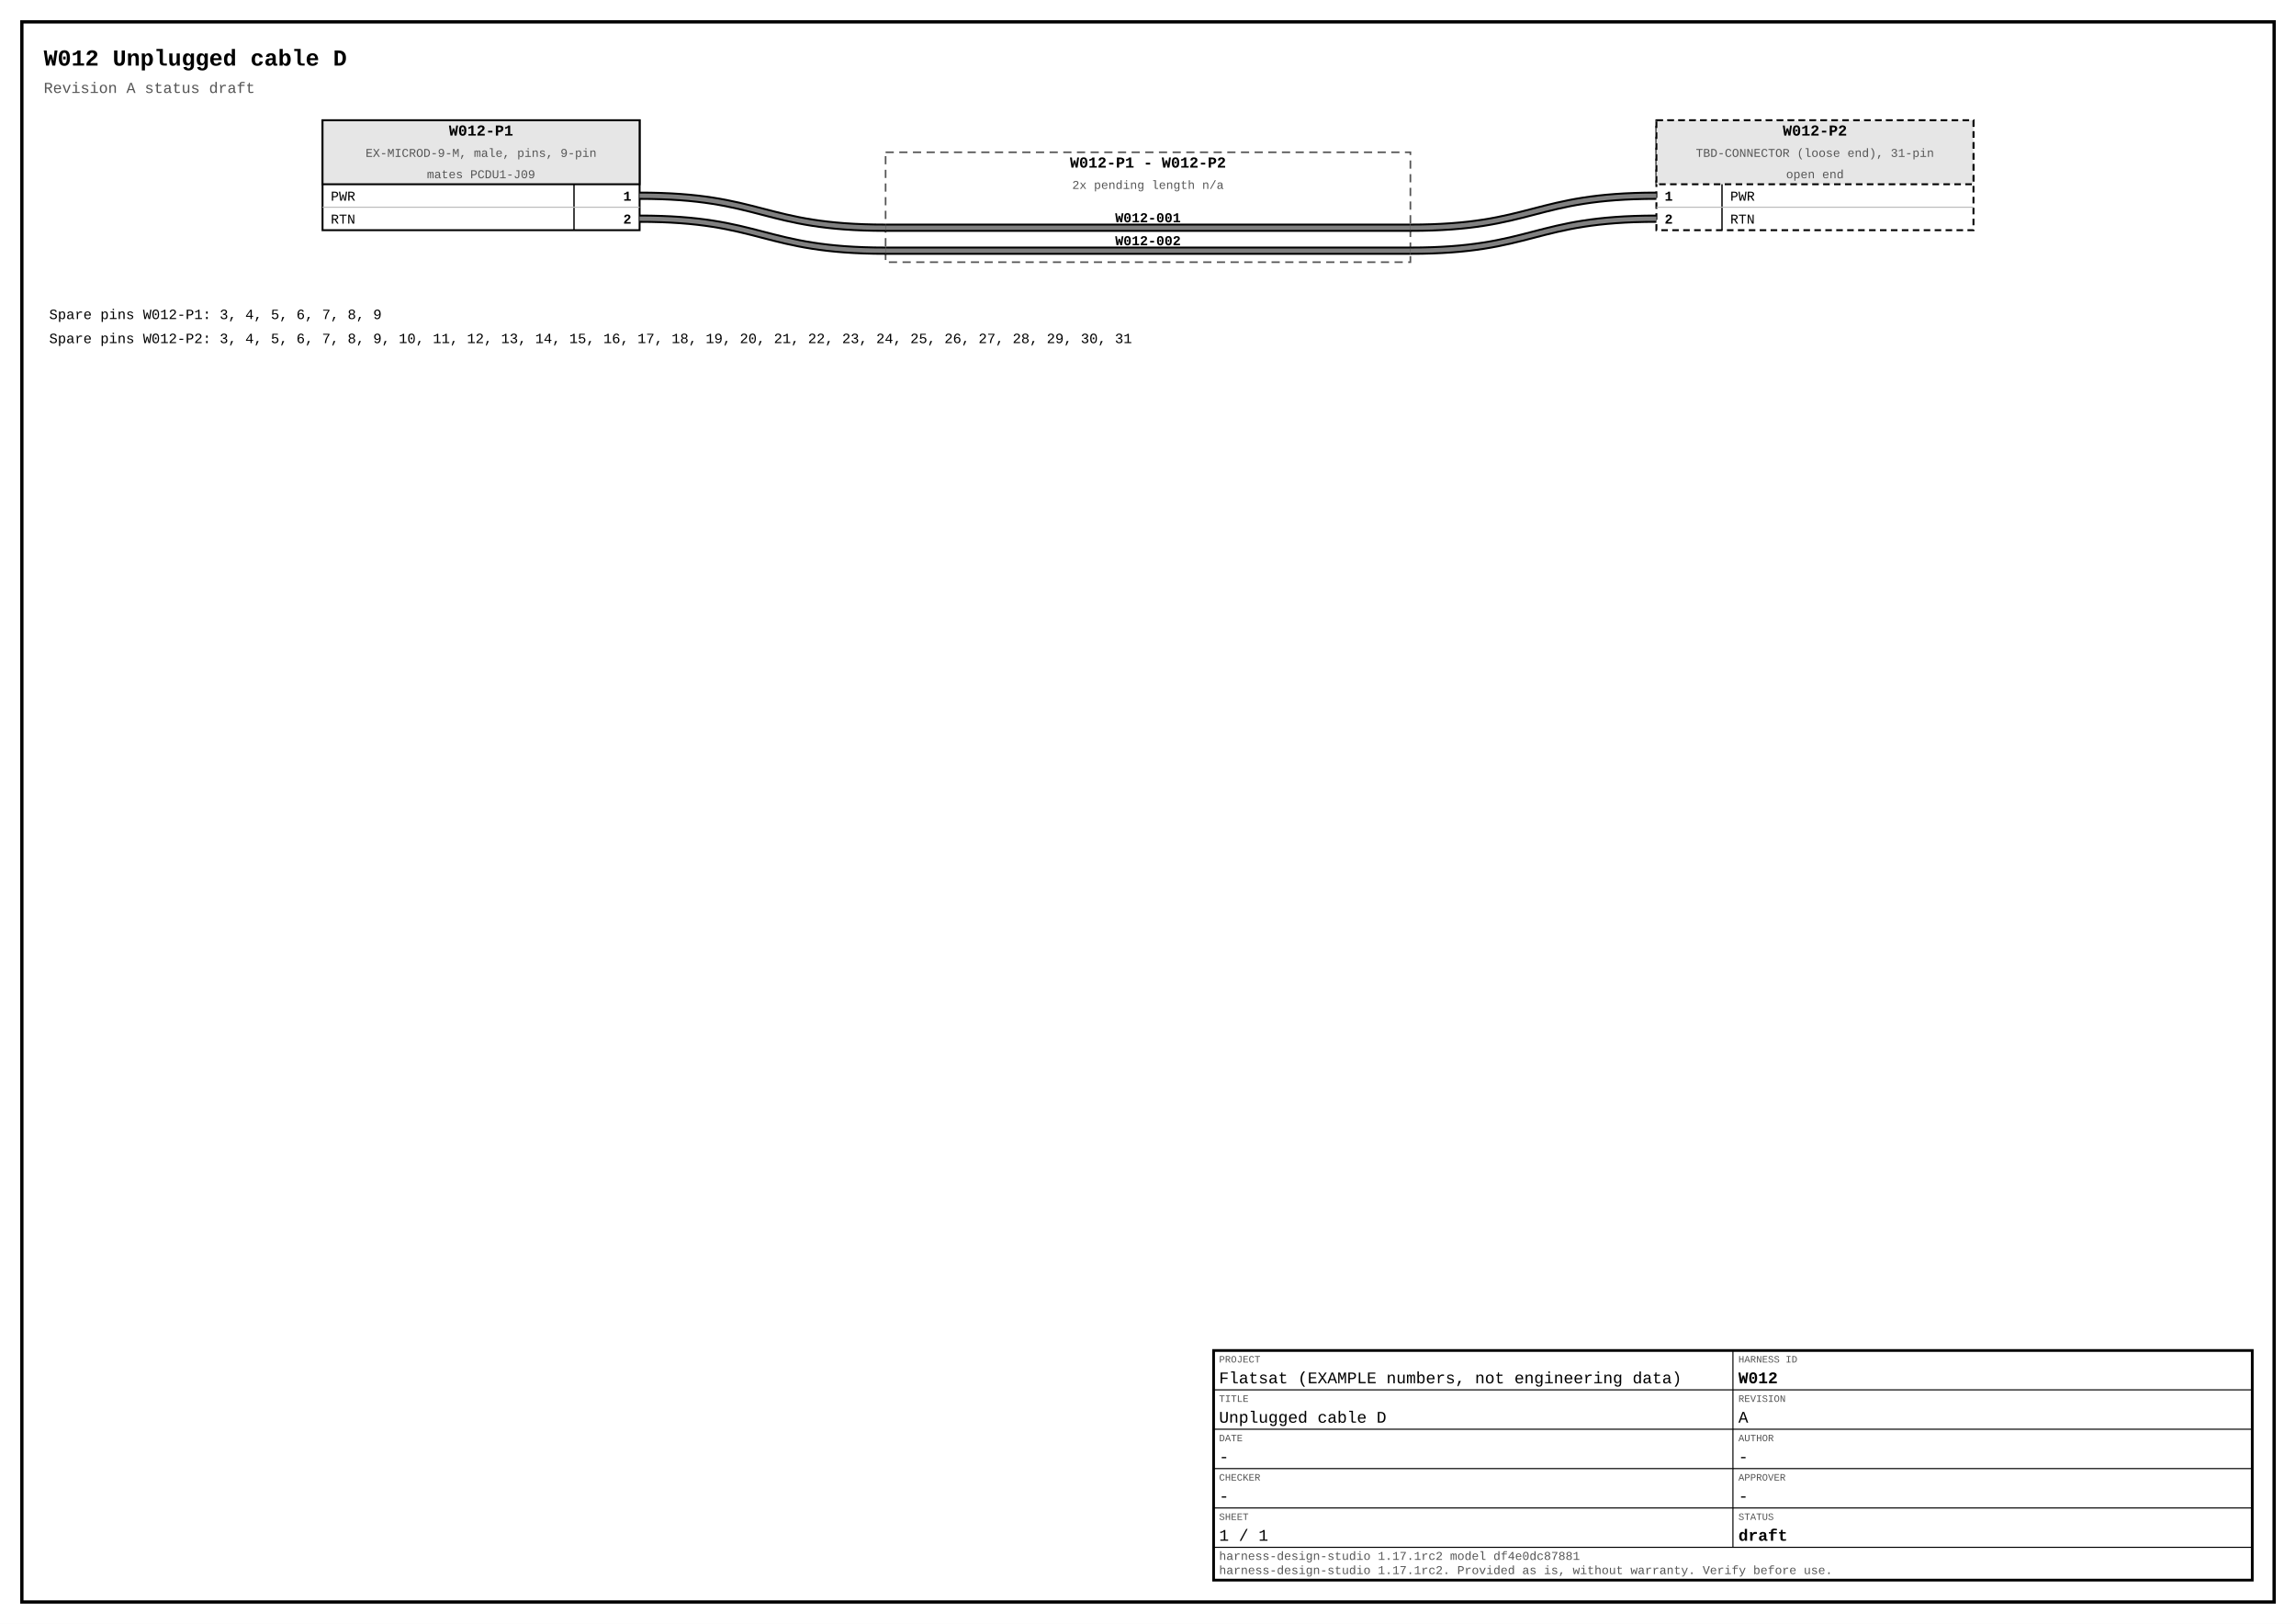
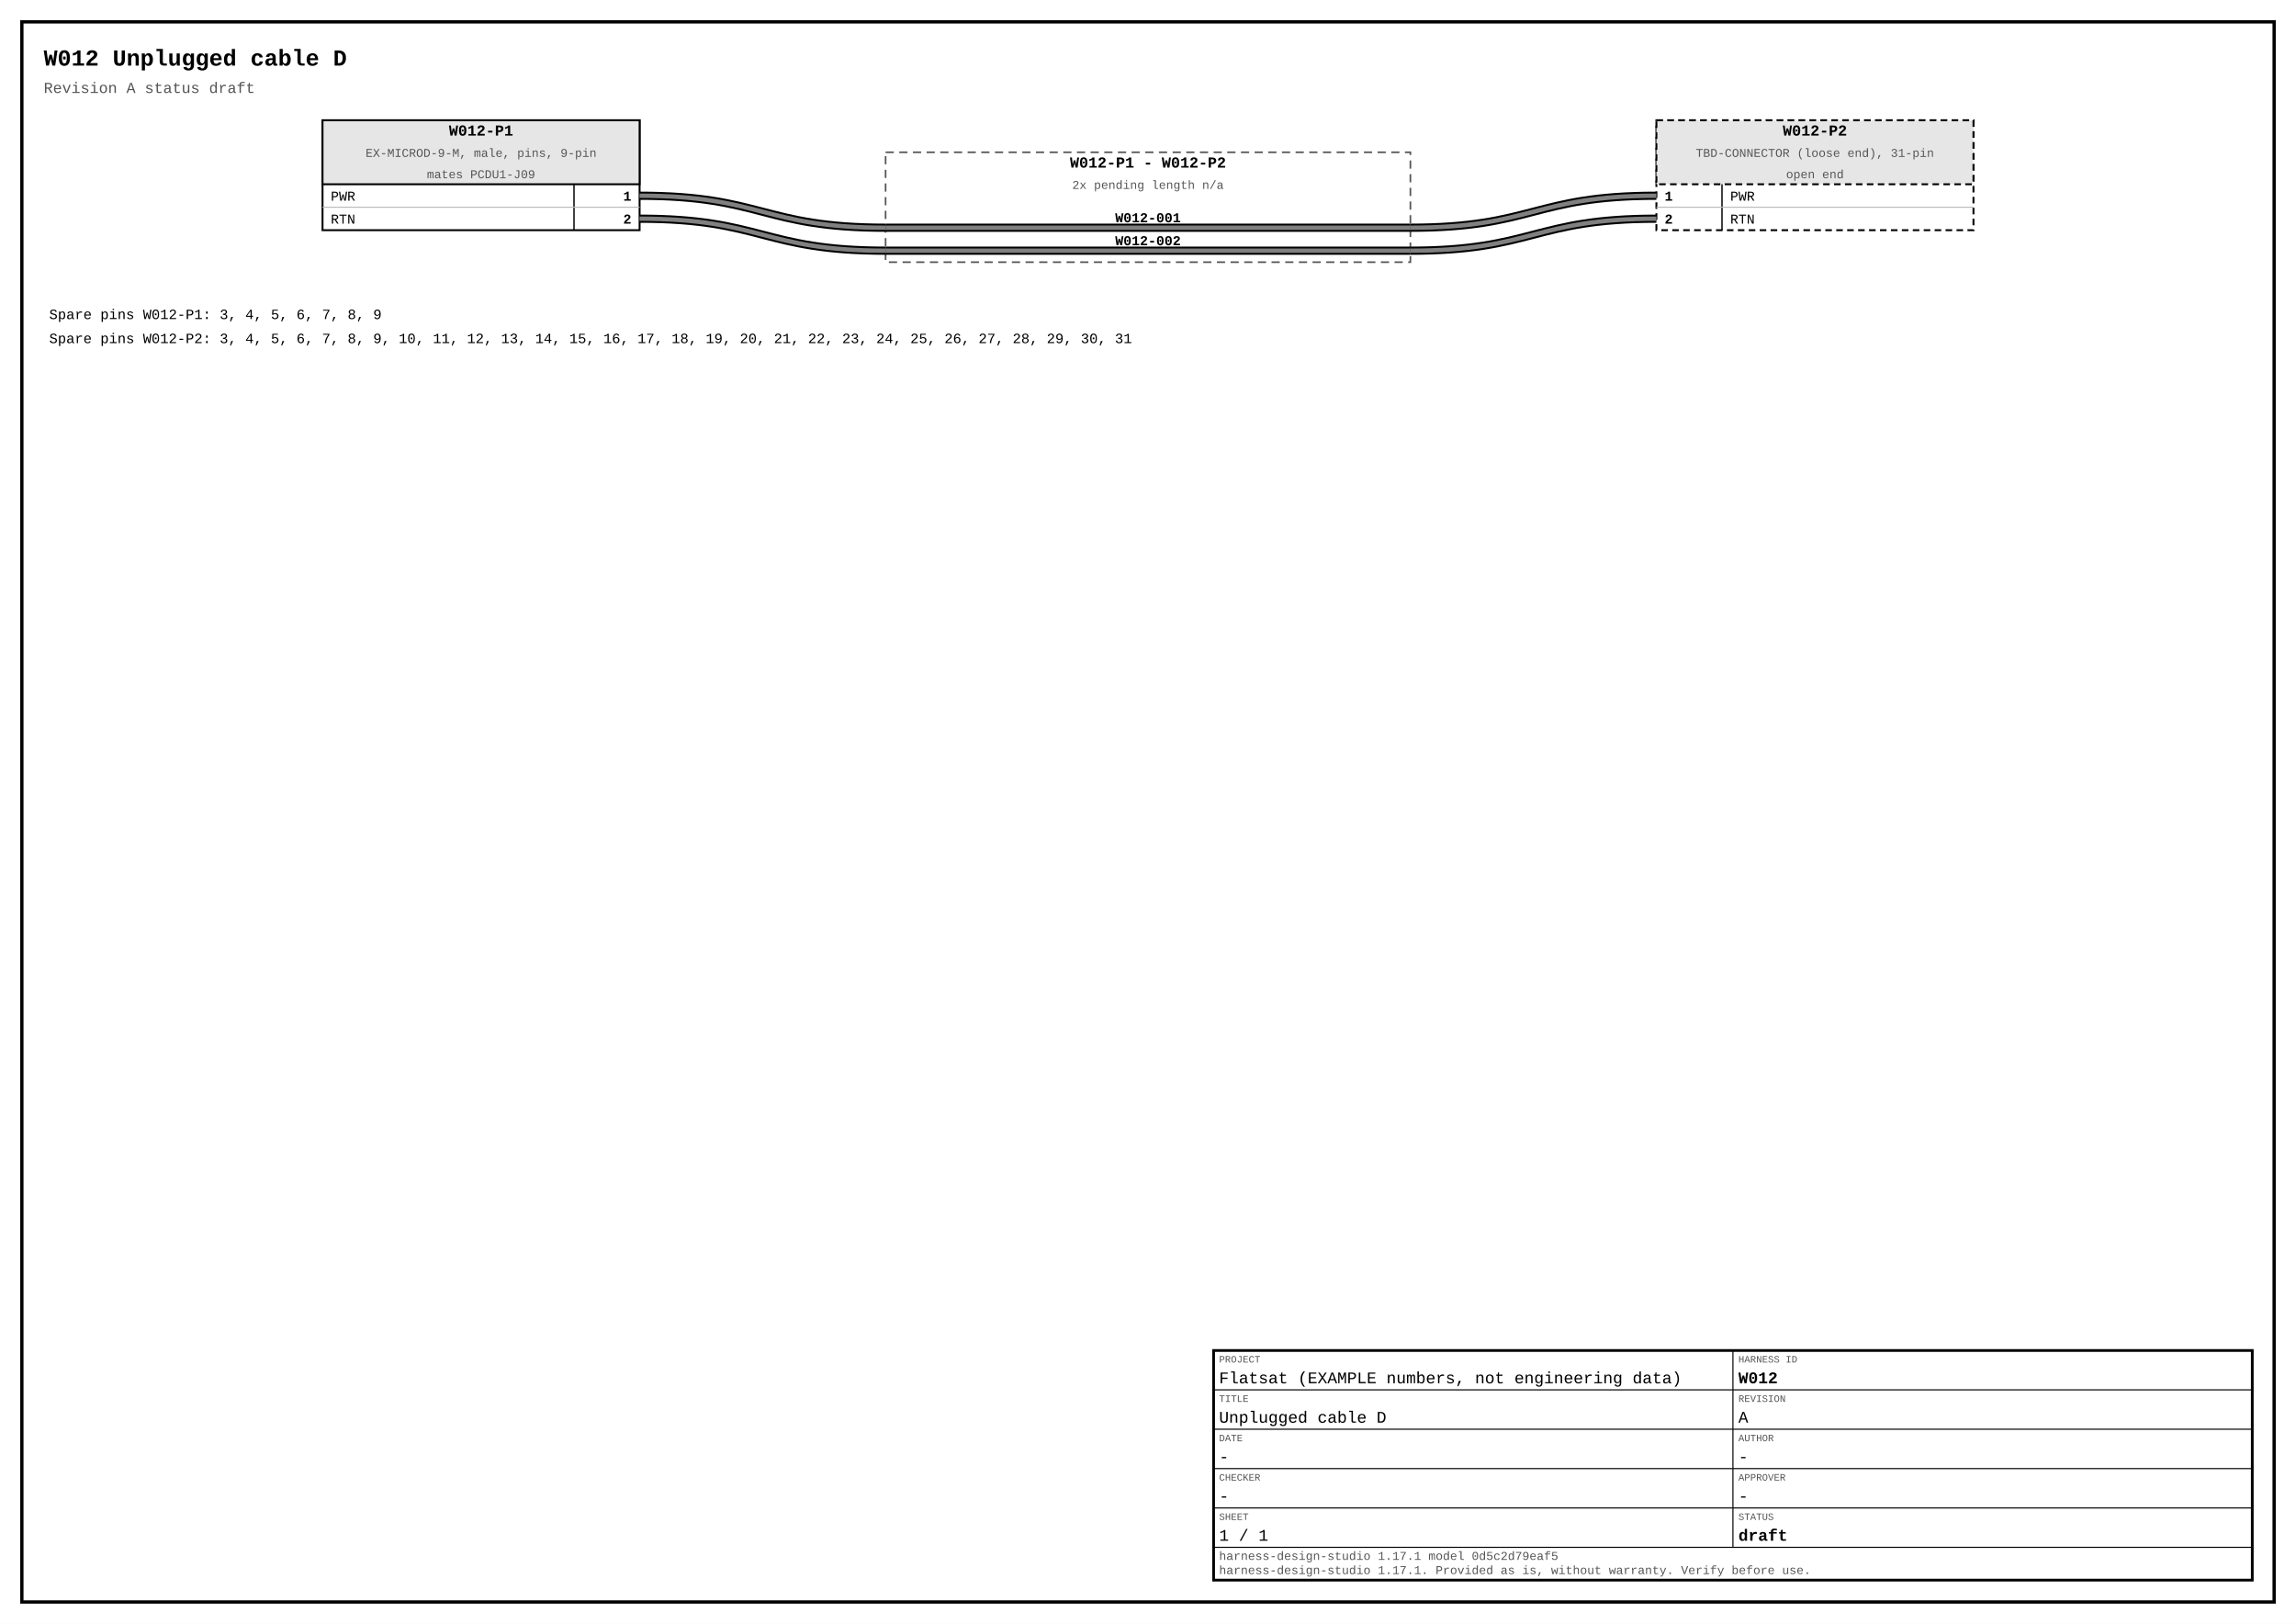
<svg xmlns="http://www.w3.org/2000/svg" width="420mm" height="297mm" viewBox="0 0 420 297" font-family="Courier New, Courier, monospace">
  <rect x="0" y="0" width="420" height="297" fill="#ffffff" />
  <rect x="4" y="4" width="412" height="289" fill="none" stroke="#000000" stroke-width="0.6" />
  <text x="8" y="12" font-size="4.2" font-weight="bold" text-anchor="start" fill="#000000">W012  Unplugged cable D</text>
  <text x="8" y="17" font-size="2.8" text-anchor="start" fill="#555555">Revision A  status draft</text>
  <rect x="59" y="22" width="58" height="20.1" fill="#ffffff" stroke="#000000" stroke-width="0.35" />
  <rect x="59" y="22" width="58" height="11.7" fill="#e6e6e6" stroke="#000000" stroke-width="0.35" />
  <text x="88" y="24.8" font-size="2.8" font-weight="bold" text-anchor="middle" fill="#000000">W012-P1</text>
  <text x="88" y="28.7" font-size="2.2" text-anchor="middle" fill="#555555">EX-MICROD-9-M, male, pins, 9-pin</text>
  <text x="88" y="32.6" font-size="2.2" text-anchor="middle" fill="#555555">mates PCDU1-J09</text>
  <line x1="105" y1="33.7" x2="105" y2="42.1" stroke="#000000" stroke-width="0.25" />
  <line x1="59" y1="37.9" x2="117" y2="37.9" stroke="#bbbbbb" stroke-width="0.2" />
  <text x="60.5" y="36.7" font-size="2.5" text-anchor="start" fill="#000000" data-ref="sig/W012-P1/1">PWR</text>
  <text x="115.5" y="36.7" font-size="2.5" font-weight="bold" text-anchor="end" fill="#000000" data-ref="pin/W012-P1/1">1</text>
  <text x="60.5" y="40.9" font-size="2.5" text-anchor="start" fill="#000000" data-ref="sig/W012-P1/2">RTN</text>
  <text x="115.5" y="40.9" font-size="2.5" font-weight="bold" text-anchor="end" fill="#000000" data-ref="pin/W012-P1/2">2</text>
  <rect x="303" y="22" width="58" height="20.1" fill="#ffffff" stroke="#000000" stroke-width="0.35" stroke-dasharray="1.2 0.8" />
  <rect x="303" y="22" width="58" height="11.7" fill="#e6e6e6" stroke="#000000" stroke-width="0.35" stroke-dasharray="1.2 0.8" />
  <text x="332" y="24.8" font-size="2.8" font-weight="bold" text-anchor="middle" fill="#000000">W012-P2</text>
  <text x="332" y="28.7" font-size="2.2" text-anchor="middle" fill="#555555" data-ref="part/W012-P2">TBD-CONNECTOR (loose end), 31-pin</text>
  <text x="332" y="32.6" font-size="2.2" text-anchor="middle" fill="#555555" data-ref="end/W012-P2">open end</text>
  <line x1="315" y1="33.7" x2="315" y2="42.1" stroke="#000000" stroke-width="0.25" />
  <line x1="303" y1="37.9" x2="361" y2="37.9" stroke="#bbbbbb" stroke-width="0.2" />
  <text x="304.5" y="36.7" font-size="2.5" font-weight="bold" text-anchor="start" fill="#000000" data-ref="pin/W012-P2/1">1</text>
  <text x="316.5" y="36.7" font-size="2.5" text-anchor="start" fill="#000000" data-ref="sig/W012-P2/1">PWR</text>
  <text x="304.5" y="40.9" font-size="2.5" font-weight="bold" text-anchor="start" fill="#000000" data-ref="pin/W012-P2/2">2</text>
  <text x="316.5" y="40.9" font-size="2.5" text-anchor="start" fill="#000000" data-ref="sig/W012-P2/2">RTN</text>
  <rect x="162" y="27.85" width="96" height="20.1" fill="none" stroke="#555555" stroke-width="0.3" stroke-dasharray="1.5 1" />
  <text x="210" y="30.65" font-size="2.8" font-weight="bold" text-anchor="middle" fill="#000000">W012-P1 - W012-P2</text>
  <text x="210" y="34.55" font-size="2.2" text-anchor="middle" fill="#555555">2x  pending  length n/a</text>
  <path d="M 117 35.8 C 139.5 35.8 139.5 41.65 162 41.65" fill="none" stroke="#000000" stroke-width="1.5" />
  <line x1="162" y1="41.65" x2="258" y2="41.65" stroke="#000000" stroke-width="1.5" />
  <path d="M 258 41.65 C 280.5 41.65 280.5 35.8 303 35.8" fill="none" stroke="#000000" stroke-width="1.5" />
  <path d="M 117 35.8 C 139.5 35.8 139.5 41.65 162 41.65" fill="none" stroke="#808080" stroke-width="0.8" />
  <line x1="162" y1="41.65" x2="258" y2="41.65" stroke="#808080" stroke-width="0.8" />
  <path d="M 258 41.65 C 280.5 41.65 280.5 35.8 303 35.8" fill="none" stroke="#808080" stroke-width="0.8" />
  <text x="210" y="40.65" font-size="2.5" font-weight="bold" text-anchor="middle" fill="#000000">W012-001</text>
  <path d="M 117 40 C 139.5 40 139.5 45.85 162 45.85" fill="none" stroke="#000000" stroke-width="1.5" />
  <line x1="162" y1="45.85" x2="258" y2="45.85" stroke="#000000" stroke-width="1.5" />
  <path d="M 258 45.85 C 280.5 45.85 280.5 40 303 40" fill="none" stroke="#000000" stroke-width="1.5" />
  <path d="M 117 40 C 139.5 40 139.5 45.85 162 45.85" fill="none" stroke="#808080" stroke-width="0.8" />
  <line x1="162" y1="45.85" x2="258" y2="45.85" stroke="#808080" stroke-width="0.8" />
  <path d="M 258 45.85 C 280.5 45.85 280.5 40 303 40" fill="none" stroke="#808080" stroke-width="0.8" />
  <text x="210" y="44.85" font-size="2.5" font-weight="bold" text-anchor="middle" fill="#000000">W012-002</text>
  <text x="9" y="58.35" font-size="2.6" text-anchor="start" fill="#000000">Spare pins W012-P1: 3, 4, 5, 6, 7, 8, 9</text>
  <text x="9" y="62.75" font-size="2.6" text-anchor="start" fill="#000000">Spare pins W012-P2: 3, 4, 5, 6, 7, 8, 9, 10, 11, 12, 13, 14, 15, 16, 17, 18, 19, 20, 21, 22, 23, 24, 25, 26, 27, 28, 29, 30, 31</text>
  <rect x="222" y="247" width="190" height="42" fill="none" stroke="#000000" stroke-width="0.5" />
  <line x1="222" y1="247" x2="317" y2="247" stroke="#000000" stroke-width="0.2" />
  <text x="223" y="249.2" font-size="1.8" text-anchor="start" fill="#555555">PROJECT</text>
  <text x="223" y="253" font-size="3" text-anchor="start" fill="#000000">Flatsat (EXAMPLE numbers, not engineering data)</text>
  <line x1="317" y1="247" x2="412" y2="247" stroke="#000000" stroke-width="0.2" />
  <text x="318" y="249.2" font-size="1.8" text-anchor="start" fill="#555555">HARNESS ID</text>
  <text x="318" y="253" font-size="3" font-weight="bold" text-anchor="start" fill="#000000">W012</text>
  <line x1="222" y1="254.2" x2="317" y2="254.2" stroke="#000000" stroke-width="0.2" />
  <text x="223" y="256.4" font-size="1.8" text-anchor="start" fill="#555555">TITLE</text>
  <text x="223" y="260.2" font-size="3" text-anchor="start" fill="#000000">Unplugged cable D</text>
  <line x1="317" y1="254.2" x2="412" y2="254.2" stroke="#000000" stroke-width="0.2" />
  <text x="318" y="256.4" font-size="1.8" text-anchor="start" fill="#555555">REVISION</text>
  <text x="318" y="260.2" font-size="3" text-anchor="start" fill="#000000">A</text>
  <line x1="222" y1="261.4" x2="317" y2="261.4" stroke="#000000" stroke-width="0.2" />
  <text x="223" y="263.6" font-size="1.8" text-anchor="start" fill="#555555">DATE</text>
  <text x="223" y="267.4" font-size="3" text-anchor="start" fill="#000000">-</text>
  <line x1="317" y1="261.4" x2="412" y2="261.4" stroke="#000000" stroke-width="0.2" />
  <text x="318" y="263.6" font-size="1.8" text-anchor="start" fill="#555555">AUTHOR</text>
  <text x="318" y="267.4" font-size="3" text-anchor="start" fill="#000000">-</text>
  <line x1="222" y1="268.6" x2="317" y2="268.6" stroke="#000000" stroke-width="0.2" />
  <text x="223" y="270.8" font-size="1.8" text-anchor="start" fill="#555555">CHECKER</text>
  <text x="223" y="274.6" font-size="3" text-anchor="start" fill="#000000">-</text>
  <line x1="317" y1="268.6" x2="412" y2="268.6" stroke="#000000" stroke-width="0.2" />
  <text x="318" y="270.8" font-size="1.8" text-anchor="start" fill="#555555">APPROVER</text>
  <text x="318" y="274.6" font-size="3" text-anchor="start" fill="#000000">-</text>
  <line x1="222" y1="275.8" x2="317" y2="275.8" stroke="#000000" stroke-width="0.2" />
  <text x="223" y="278" font-size="1.8" text-anchor="start" fill="#555555">SHEET</text>
  <text x="223" y="281.8" font-size="3" text-anchor="start" fill="#000000">1 / 1</text>
  <line x1="317" y1="275.8" x2="412" y2="275.8" stroke="#000000" stroke-width="0.2" />
  <text x="318" y="278" font-size="1.8" text-anchor="start" fill="#555555">STATUS</text>
  <text x="318" y="281.8" font-size="3" font-weight="bold" text-anchor="start" fill="#000000">draft</text>
  <line x1="317" y1="247" x2="317" y2="283" stroke="#000000" stroke-width="0.2" />
  <line x1="222" y1="283" x2="412" y2="283" stroke="#000000" stroke-width="0.2" />
-   <text x="223" y="285.3" font-size="2.2" text-anchor="start" fill="#555555">harness-design-studio 1.17.1rc2 model df4e0dc87881</text>
-   <text x="223" y="287.9" font-size="2.2" text-anchor="start" fill="#555555">harness-design-studio 1.17.1rc2. Provided as is, without warranty. Verify before use.</text>
+   <text x="223" y="285.3" font-size="2.2" text-anchor="start" fill="#555555">harness-design-studio 1.17.1 model 0d5c2d79eaf5</text>
+   <text x="223" y="287.9" font-size="2.2" text-anchor="start" fill="#555555">harness-design-studio 1.17.1. Provided as is, without warranty. Verify before use.</text>
</svg>
